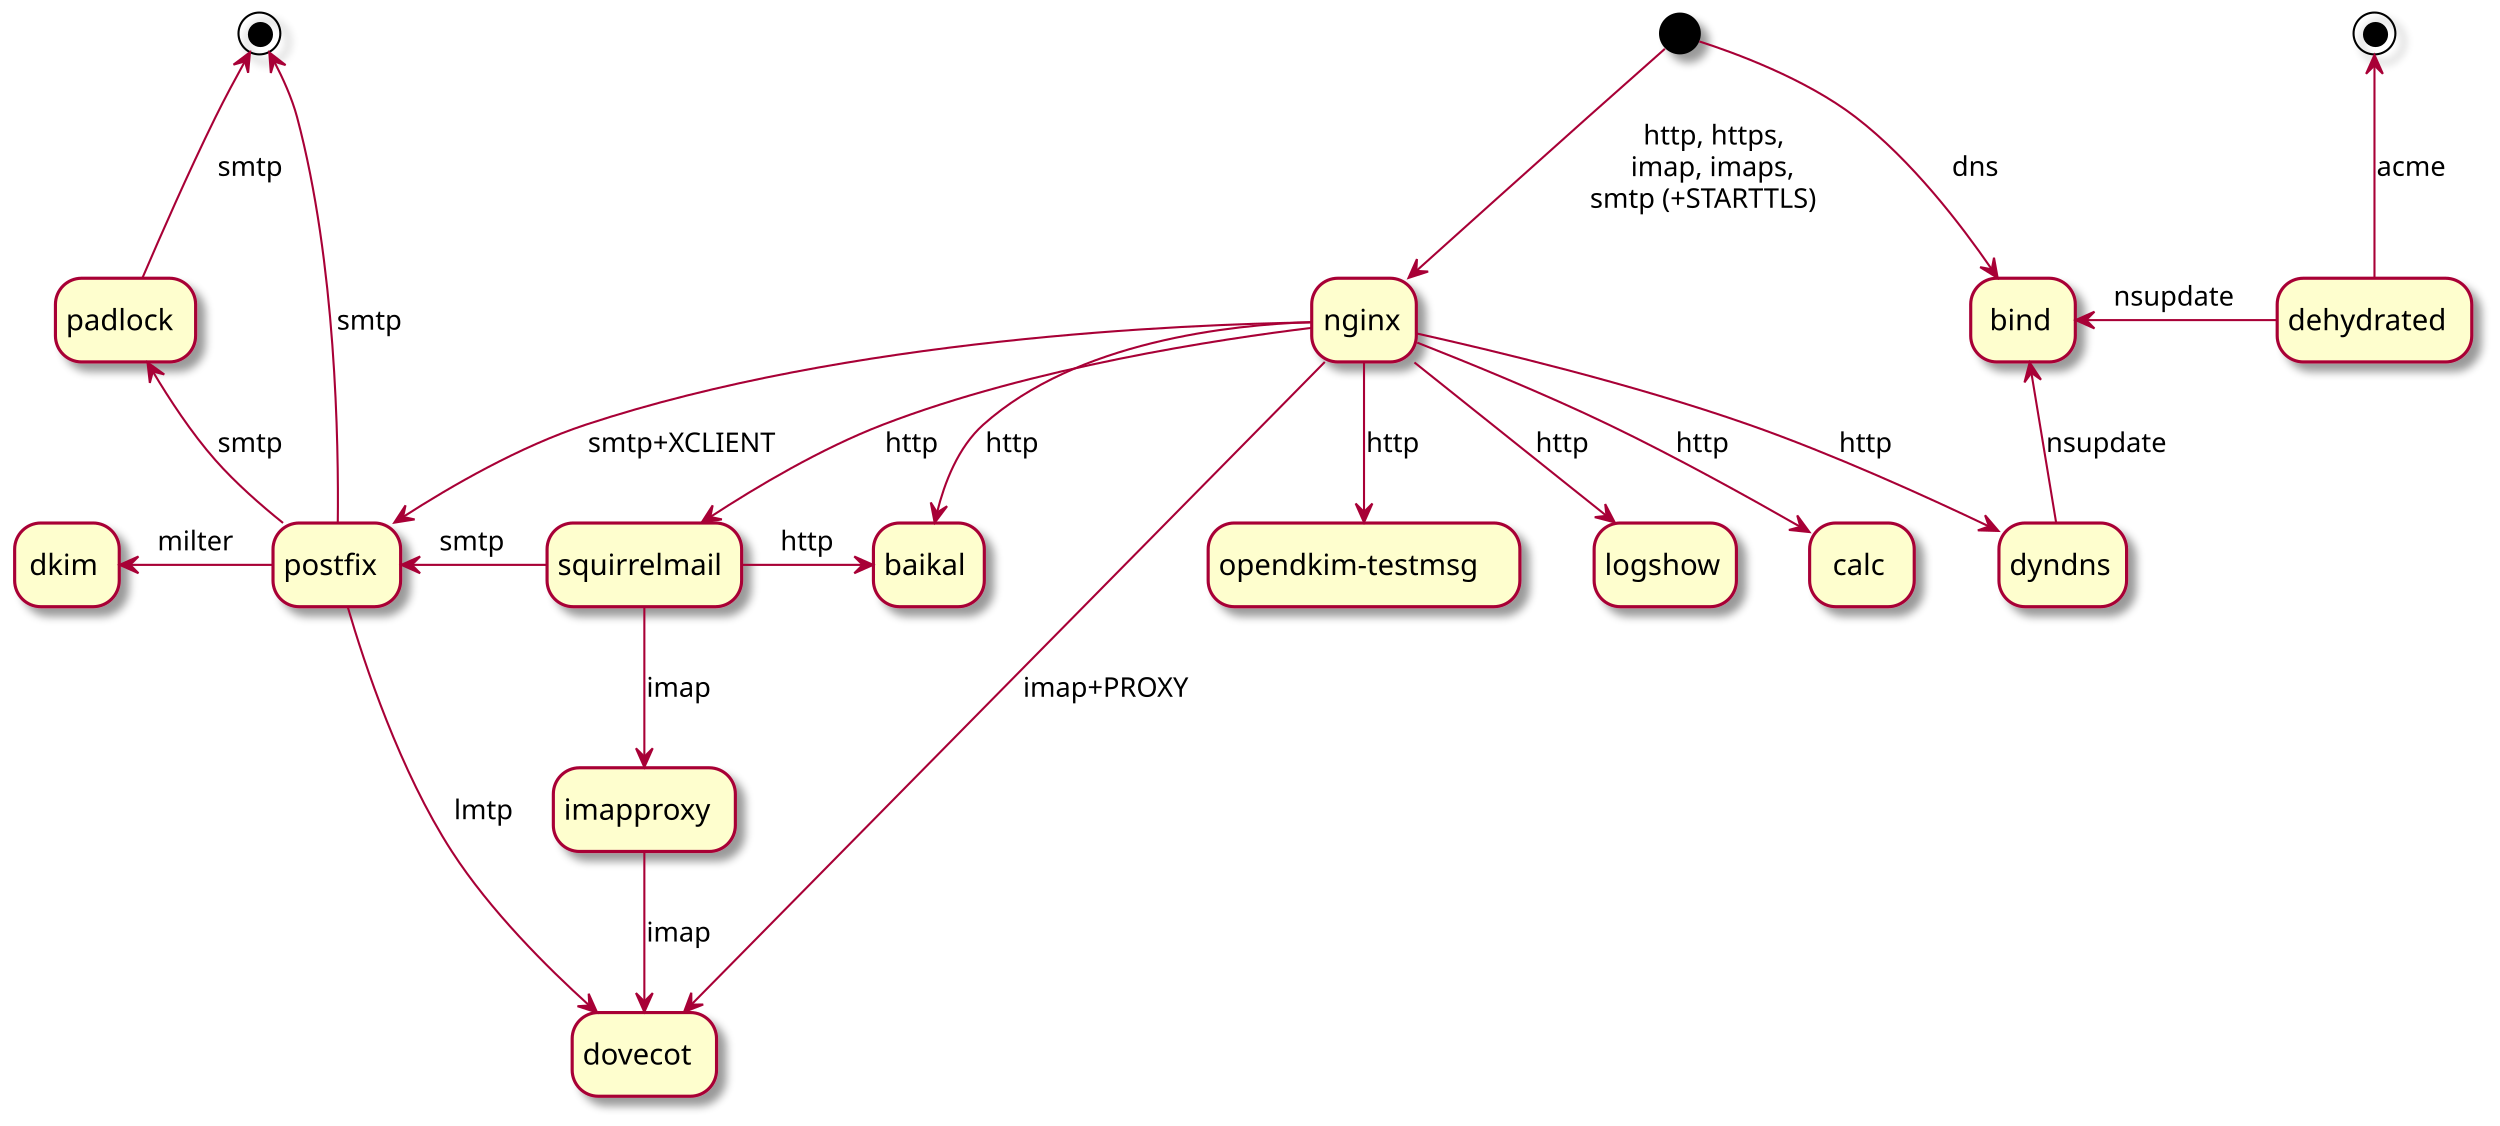
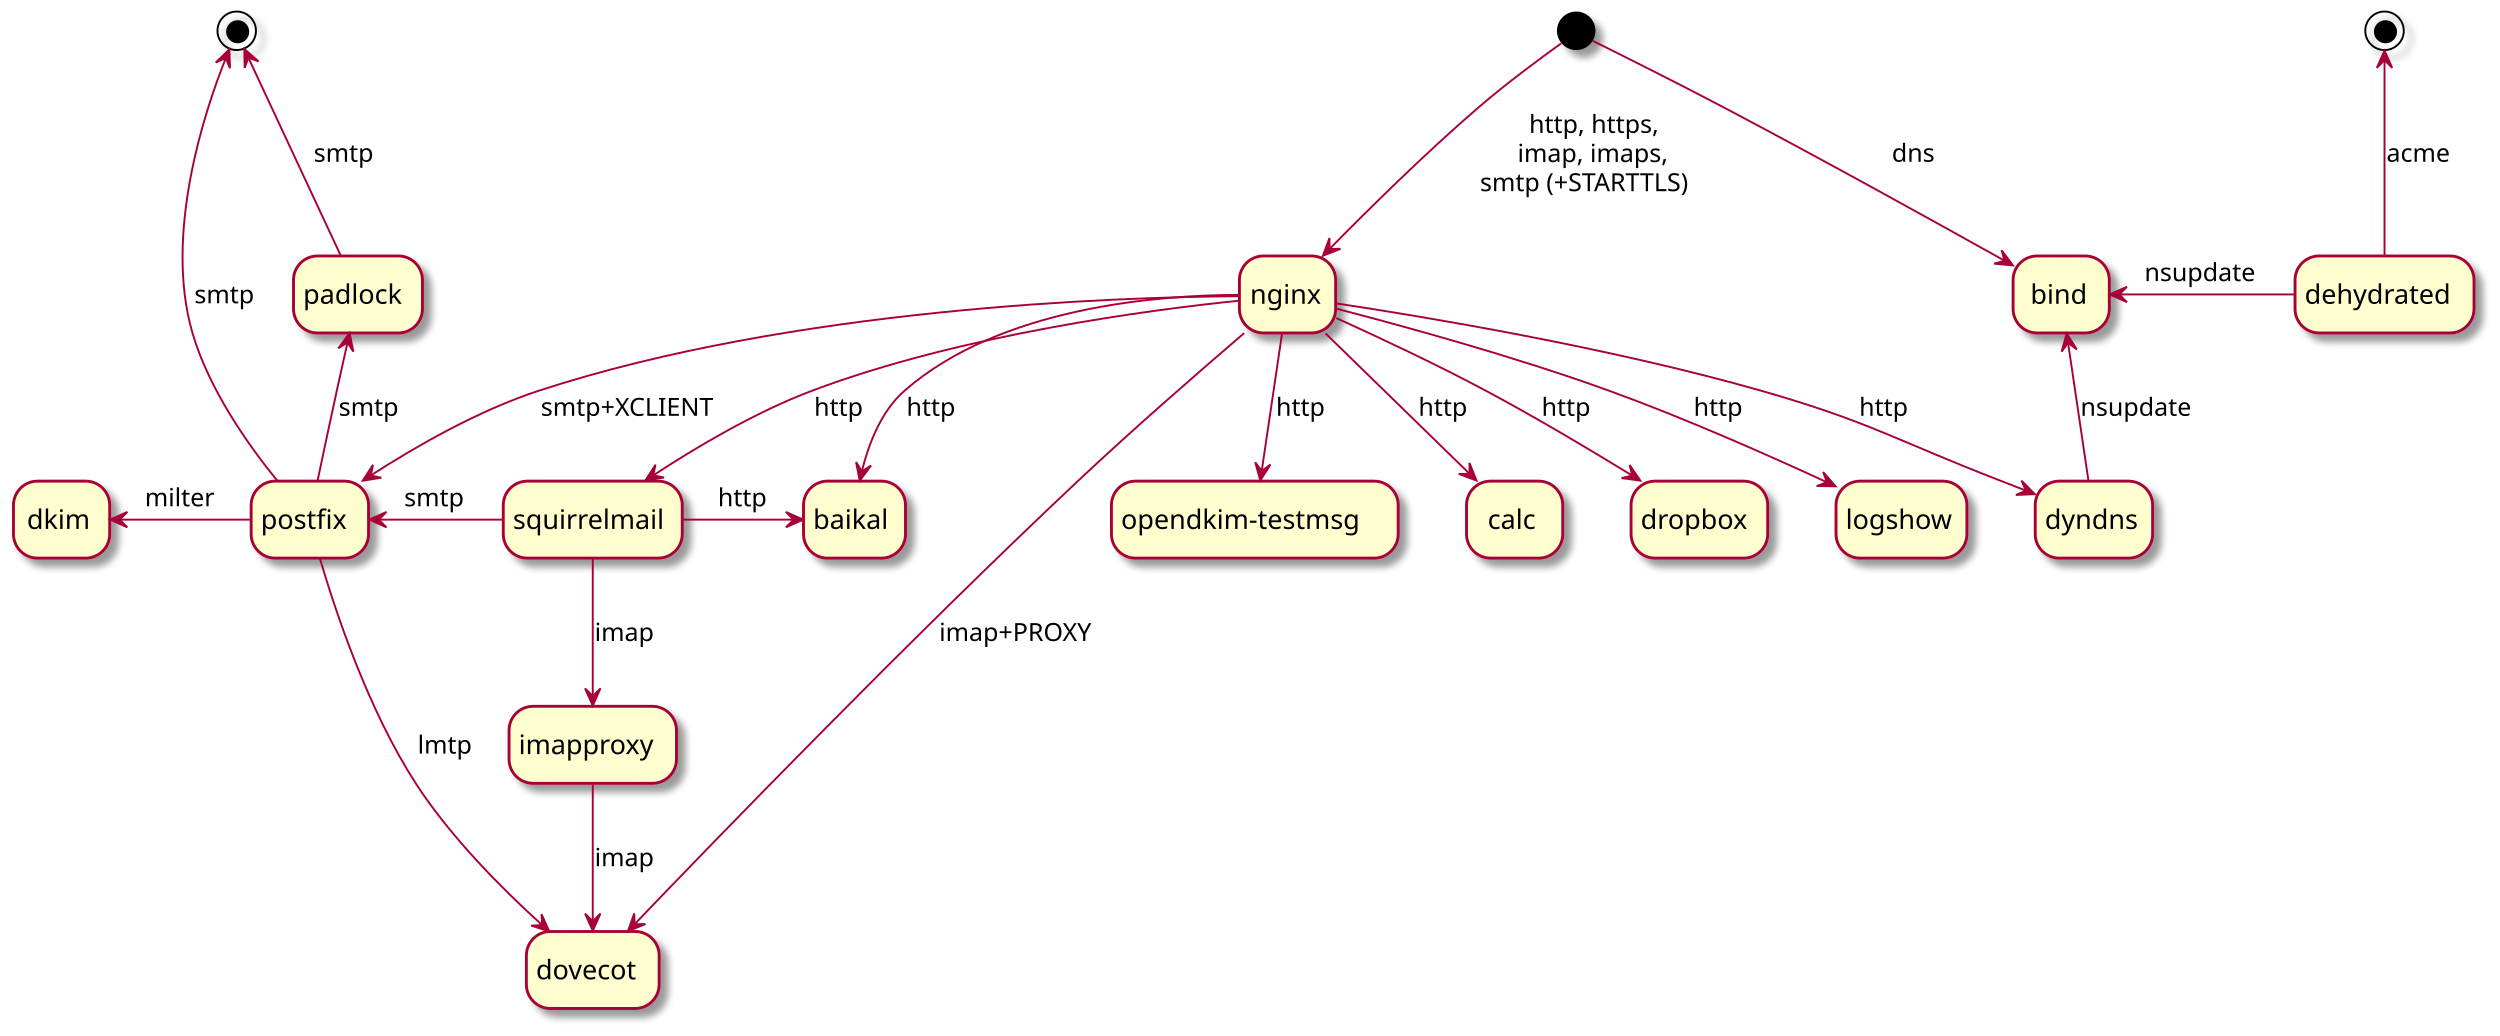
- <svg xmlns="http://www.w3.org/2000/svg" contentScriptType="application/ecmascript" contentStyleType="text/css" height="538px" preserveAspectRatio="none" style="width:1195px;height:538px;background:#FFFFFF;" version="1.1" viewBox="0 0 1195 538" width="1195px" zoomAndPan="magnify">
+ <svg xmlns="http://www.w3.org/2000/svg" contentScriptType="application/ecmascript" contentStyleType="text/css" height="538px" preserveAspectRatio="none" style="width:1299px;height:538px;background:#FFFFFF;" version="1.1" viewBox="0 0 1299 538" width="1299px" zoomAndPan="magnify">
  <defs>
-     <filter height="300%" id="f872g6vu48wwq" width="300%" x="-1" y="-1">
+     <filter height="300%" id="fv2dhcfu2vue9" width="300%" x="-1" y="-1">
      <feGaussianBlur result="blurOut" stdDeviation="2.0" />
      <feColorMatrix in="blurOut" result="blurOut2" type="matrix" values="0 0 0 0 0 0 0 0 0 0 0 0 0 0 0 0 0 0 .4 0" />
      <feOffset dx="4.0" dy="4.0" in="blurOut2" result="blurOut3" />
      <feBlend in="SourceGraphic" in2="blurOut3" mode="normal" />
    </filter>
  </defs>
  <g>
-     <ellipse cx="803" cy="16" fill="#000000" filter="url(#f872g6vu48wwq)" rx="10" ry="10" style="stroke:none;stroke-width:1.0;" />
-     <rect fill="#FEFECE" filter="url(#f872g6vu48wwq)" height="40" rx="12.5" ry="12.5" style="stroke:#A80036;stroke-width:1.5;" width="50" x="627" y="133" />
-     <text fill="#000000" font-family="sans-serif" font-size="14" lengthAdjust="spacing" textLength="39" x="632.5" y="157.847">nginx</text>
-     <rect fill="#FEFECE" filter="url(#f872g6vu48wwq)" height="40" rx="12.5" ry="12.5" style="stroke:#A80036;stroke-width:1.5;" width="50" x="942" y="133" />
-     <text fill="#000000" font-family="sans-serif" font-size="14" lengthAdjust="spacing" textLength="32" x="951" y="157.847">bind</text>
-     <rect fill="#FEFECE" filter="url(#f872g6vu48wwq)" height="40" rx="12.5" ry="12.5" style="stroke:#A80036;stroke-width:1.5;" width="61" x="955.5" y="250" />
-     <text fill="#000000" font-family="sans-serif" font-size="14" lengthAdjust="spacing" textLength="51" x="960.5" y="274.847">dyndns</text>
-     <rect fill="#FEFECE" filter="url(#f872g6vu48wwq)" height="40" rx="12.5" ry="12.5" style="stroke:#A80036;stroke-width:1.5;" width="61" x="130.5" y="250" />
+     <ellipse cx="819" cy="16" fill="#000000" filter="url(#fv2dhcfu2vue9)" rx="10" ry="10" style="stroke:none;stroke-width:1.0;" />
+     <rect fill="#FEFECE" filter="url(#fv2dhcfu2vue9)" height="40" rx="12.5" ry="12.5" style="stroke:#A80036;stroke-width:1.5;" width="50" x="644" y="133" />
+     <text fill="#000000" font-family="sans-serif" font-size="14" lengthAdjust="spacing" textLength="39" x="649.5" y="157.847">nginx</text>
+     <rect fill="#FEFECE" filter="url(#fv2dhcfu2vue9)" height="40" rx="12.5" ry="12.5" style="stroke:#A80036;stroke-width:1.5;" width="50" x="1046" y="133" />
+     <text fill="#000000" font-family="sans-serif" font-size="14" lengthAdjust="spacing" textLength="32" x="1055" y="157.847">bind</text>
+     <rect fill="#FEFECE" filter="url(#fv2dhcfu2vue9)" height="40" rx="12.5" ry="12.5" style="stroke:#A80036;stroke-width:1.5;" width="61" x="1057.5" y="250" />
+     <text fill="#000000" font-family="sans-serif" font-size="14" lengthAdjust="spacing" textLength="51" x="1062.5" y="274.847">dyndns</text>
+     <rect fill="#FEFECE" filter="url(#fv2dhcfu2vue9)" height="40" rx="12.5" ry="12.5" style="stroke:#A80036;stroke-width:1.5;" width="61" x="130.5" y="250" />
    <text fill="#000000" font-family="sans-serif" font-size="14" lengthAdjust="spacing" textLength="51" x="135.5" y="274.847">postfix</text>
-     <ellipse cx="124" cy="16" filter="url(#f872g6vu48wwq)" rx="10" ry="10" style="stroke:#000000;stroke-width:1.0;fill:none;" />
-     <ellipse cx="124.5" cy="16.5" fill="#000000" rx="6" ry="6" style="stroke:none;stroke-width:1.0;" />
-     <rect fill="#FEFECE" filter="url(#f872g6vu48wwq)" height="40" rx="12.5" ry="12.5" style="stroke:#A80036;stroke-width:1.5;" width="67" x="26.5" y="133" />
-     <text fill="#000000" font-family="sans-serif" font-size="14" lengthAdjust="spacing" textLength="57" x="31.5" y="157.847">padlock</text>
-     <rect fill="#FEFECE" filter="url(#f872g6vu48wwq)" height="40" rx="12.5" ry="12.5" style="stroke:#A80036;stroke-width:1.5;" width="50" x="7" y="250" />
+     <ellipse cx="123" cy="16" filter="url(#fv2dhcfu2vue9)" rx="10" ry="10" style="stroke:#000000;stroke-width:1.0;fill:none;" />
+     <ellipse cx="123.5" cy="16.5" fill="#000000" rx="6" ry="6" style="stroke:none;stroke-width:1.0;" />
+     <rect fill="#FEFECE" filter="url(#fv2dhcfu2vue9)" height="40" rx="12.5" ry="12.5" style="stroke:#A80036;stroke-width:1.5;" width="67" x="152.5" y="133" />
+     <text fill="#000000" font-family="sans-serif" font-size="14" lengthAdjust="spacing" textLength="57" x="157.5" y="157.847">padlock</text>
+     <rect fill="#FEFECE" filter="url(#fv2dhcfu2vue9)" height="40" rx="12.5" ry="12.5" style="stroke:#A80036;stroke-width:1.5;" width="50" x="7" y="250" />
    <text fill="#000000" font-family="sans-serif" font-size="14" lengthAdjust="spacing" textLength="36" x="14" y="274.847">dkim</text>
-     <rect fill="#FEFECE" filter="url(#f872g6vu48wwq)" height="40" rx="12.5" ry="12.5" style="stroke:#A80036;stroke-width:1.5;" width="69" x="273.5" y="484" />
+     <rect fill="#FEFECE" filter="url(#fv2dhcfu2vue9)" height="40" rx="12.5" ry="12.5" style="stroke:#A80036;stroke-width:1.5;" width="69" x="273.5" y="484" />
    <text fill="#000000" font-family="sans-serif" font-size="14" lengthAdjust="spacing" textLength="59" x="278.5" y="508.847">dovecot</text>
-     <rect fill="#FEFECE" filter="url(#f872g6vu48wwq)" height="40" rx="12.5" ry="12.5" style="stroke:#A80036;stroke-width:1.5;" width="87" x="264.5" y="367" />
+     <rect fill="#FEFECE" filter="url(#fv2dhcfu2vue9)" height="40" rx="12.5" ry="12.5" style="stroke:#A80036;stroke-width:1.5;" width="87" x="264.5" y="367" />
    <text fill="#000000" font-family="sans-serif" font-size="14" lengthAdjust="spacing" textLength="77" x="269.5" y="391.847">imapproxy</text>
-     <rect fill="#FEFECE" filter="url(#f872g6vu48wwq)" height="40" rx="12.5" ry="12.5" style="stroke:#A80036;stroke-width:1.5;" width="93" x="261.5" y="250" />
+     <rect fill="#FEFECE" filter="url(#fv2dhcfu2vue9)" height="40" rx="12.5" ry="12.5" style="stroke:#A80036;stroke-width:1.5;" width="93" x="261.5" y="250" />
    <text fill="#000000" font-family="sans-serif" font-size="14" lengthAdjust="spacing" textLength="83" x="266.5" y="274.847">squirrelmail</text>
-     <rect fill="#FEFECE" filter="url(#f872g6vu48wwq)" height="40" rx="12.5" ry="12.5" style="stroke:#A80036;stroke-width:1.5;" width="53" x="417.5" y="250" />
+     <rect fill="#FEFECE" filter="url(#fv2dhcfu2vue9)" height="40" rx="12.5" ry="12.5" style="stroke:#A80036;stroke-width:1.5;" width="53" x="417.5" y="250" />
    <text fill="#000000" font-family="sans-serif" font-size="14" lengthAdjust="spacing" textLength="43" x="422.5" y="274.847">baikal</text>
-     <rect fill="#FEFECE" filter="url(#f872g6vu48wwq)" height="40" rx="12.5" ry="12.5" style="stroke:#A80036;stroke-width:1.5;" width="149" x="577.5" y="250" />
+     <rect fill="#FEFECE" filter="url(#fv2dhcfu2vue9)" height="40" rx="12.5" ry="12.5" style="stroke:#A80036;stroke-width:1.5;" width="149" x="577.5" y="250" />
    <text fill="#000000" font-family="sans-serif" font-size="14" lengthAdjust="spacing" textLength="139" x="582.5" y="274.847">opendkim-testmsg</text>
-     <rect fill="#FEFECE" filter="url(#f872g6vu48wwq)" height="40" rx="12.5" ry="12.5" style="stroke:#A80036;stroke-width:1.5;" width="68" x="762" y="250" />
-     <text fill="#000000" font-family="sans-serif" font-size="14" lengthAdjust="spacing" textLength="58" x="767" y="274.847">logshow</text>
-     <rect fill="#FEFECE" filter="url(#f872g6vu48wwq)" height="40" rx="12.5" ry="12.5" style="stroke:#A80036;stroke-width:1.5;" width="50" x="865" y="250" />
-     <text fill="#000000" font-family="sans-serif" font-size="14" lengthAdjust="spacing" textLength="28" x="876" y="274.847">calc</text>
-     <ellipse cx="1135" cy="16" filter="url(#f872g6vu48wwq)" rx="10" ry="10" style="stroke:#000000;stroke-width:1.0;fill:none;" />
-     <ellipse cx="1135.5" cy="16.5" fill="#000000" rx="6" ry="6" style="stroke:none;stroke-width:1.0;" />
-     <rect fill="#FEFECE" filter="url(#f872g6vu48wwq)" height="40" rx="12.5" ry="12.5" style="stroke:#A80036;stroke-width:1.5;" width="93" x="1088.5" y="133" />
-     <text fill="#000000" font-family="sans-serif" font-size="14" lengthAdjust="spacing" textLength="83" x="1093.5" y="157.847">dehydrated</text>
-     <path d="M795.824,23.337 C787.105,31.042 771.951,44.45 759,56 C730.944,81.02 698.861,109.831 677.202,129.311 " fill="none" id="*start-to-nginx" style="stroke:#A80036;stroke-width:1.0;" />
-     <polygon fill="#A80036" points="673.283,132.837,682.65,129.793,677.001,129.494,677.3,123.845,673.283,132.837" style="stroke:#A80036;stroke-width:1.0;" />
-     <text fill="#000000" font-family="sans-serif" font-size="13" lengthAdjust="spacing" textLength="71" x="785.5" y="69.067">http, https,</text>
-     <text fill="#000000" font-family="sans-serif" font-size="13" lengthAdjust="spacing" textLength="83" x="779.5" y="84.2">imap, imaps,</text>
-     <text fill="#000000" font-family="sans-serif" font-size="13" lengthAdjust="spacing" textLength="122" x="760" y="99.332">smtp (+STARTTLS)</text>
-     <path d="M812.299,19.81 C828.604,25.049 862.907,37.48 887,56 C913.657,76.491 937.357,107.355 951.912,128.523 " fill="none" id="*start-to-bind" style="stroke:#A80036;stroke-width:1.0;" />
-     <polygon fill="#A80036" points="954.876,132.885,953.127,123.193,952.066,128.749,946.51,127.689,954.876,132.885" style="stroke:#A80036;stroke-width:1.0;" />
-     <text fill="#000000" font-family="sans-serif" font-size="13" lengthAdjust="spacing" textLength="23" x="933" y="84.067">dns</text>
-     <path d="M677.07,159.383 C712.83,167.351 780.319,183.467 836,203 C876.137,217.08 920.552,237.224 950.559,251.547 " fill="none" id="nginx-to-dyndns" style="stroke:#A80036;stroke-width:1.0;" />
-     <polygon fill="#A80036" points="955.248,253.794,948.861,246.297,950.739,251.633,945.403,253.512,955.248,253.794" style="stroke:#A80036;stroke-width:1.0;" />
-     <text fill="#000000" font-family="sans-serif" font-size="13" lengthAdjust="spacing" textLength="26" x="879" y="216.067">http</text>
-     <path d="M971.039,178.445 C974.551,199.705 979.572,230.096 982.809,249.689 " fill="none" id="bind-backto-dyndns" style="stroke:#A80036;stroke-width:1.0;" />
-     <polygon fill="#A80036" points="970.18,173.248,967.702,182.78,970.996,178.181,975.595,181.475,970.18,173.248" style="stroke:#A80036;stroke-width:1.0;" />
-     <text fill="#000000" font-family="sans-serif" font-size="13" lengthAdjust="spacing" textLength="60" x="978" y="216.067">nsupdate</text>
-     <path d="M626.916,154.104 C565.911,155.034 405.579,161.569 280,203 C248.53,213.382 215.82,232.202 192.677,247.096 " fill="none" id="nginx-to-postfix" style="stroke:#A80036;stroke-width:1.0;" />
-     <polygon fill="#A80036" points="188.469,249.828,198.196,248.282,192.663,247.106,193.84,241.572,188.469,249.828" style="stroke:#A80036;stroke-width:1.0;" />
+     <rect fill="#FEFECE" filter="url(#fv2dhcfu2vue9)" height="40" rx="12.5" ry="12.5" style="stroke:#A80036;stroke-width:1.5;" width="50" x="762" y="250" />
+     <text fill="#000000" font-family="sans-serif" font-size="14" lengthAdjust="spacing" textLength="28" x="773" y="274.847">calc</text>
+     <rect fill="#FEFECE" filter="url(#fv2dhcfu2vue9)" height="40" rx="12.5" ry="12.5" style="stroke:#A80036;stroke-width:1.5;" width="71" x="847.5" y="250" />
+     <text fill="#000000" font-family="sans-serif" font-size="14" lengthAdjust="spacing" textLength="61" x="852.5" y="274.847">dropbox</text>
+     <rect fill="#FEFECE" filter="url(#fv2dhcfu2vue9)" height="40" rx="12.5" ry="12.5" style="stroke:#A80036;stroke-width:1.5;" width="68" x="954" y="250" />
+     <text fill="#000000" font-family="sans-serif" font-size="14" lengthAdjust="spacing" textLength="58" x="959" y="274.847">logshow</text>
+     <ellipse cx="1239" cy="16" filter="url(#fv2dhcfu2vue9)" rx="10" ry="10" style="stroke:#000000;stroke-width:1.0;fill:none;" />
+     <ellipse cx="1239.5" cy="16.5" fill="#000000" rx="6" ry="6" style="stroke:none;stroke-width:1.0;" />
+     <rect fill="#FEFECE" filter="url(#fv2dhcfu2vue9)" height="40" rx="12.5" ry="12.5" style="stroke:#A80036;stroke-width:1.5;" width="93" x="1192.5" y="133" />
+     <text fill="#000000" font-family="sans-serif" font-size="14" lengthAdjust="spacing" textLength="83" x="1197.5" y="157.847">dehydrated</text>
+     <path d="M811.176,22.543 C800.972,29.871 782.69,43.337 768,56 C740.459,79.741 710.752,109.101 691.143,129.057 " fill="none" id="*start-to-nginx" style="stroke:#A80036;stroke-width:1.0;" />
+     <polygon fill="#A80036" points="687.359,132.918,696.515,129.29,690.859,129.347,690.802,123.69,687.359,132.918" style="stroke:#A80036;stroke-width:1.0;" />
+     <text fill="#000000" font-family="sans-serif" font-size="13" lengthAdjust="spacing" textLength="71" x="794.5" y="69.067">http, https,</text>
+     <text fill="#000000" font-family="sans-serif" font-size="13" lengthAdjust="spacing" textLength="83" x="788.5" y="84.2">imap, imaps,</text>
+     <text fill="#000000" font-family="sans-serif" font-size="13" lengthAdjust="spacing" textLength="122" x="769" y="99.332">smtp (+STARTTLS)</text>
+     <path d="M827.593,21.237 C841.87,28.302 871.346,42.999 896,56 C947.483,83.15 1006.74,115.998 1041.41,135.38 " fill="none" id="*start-to-bind" style="stroke:#A80036;stroke-width:1.0;" />
+     <polygon fill="#A80036" points="1045.93,137.908,1040.03,130.022,1041.567,135.466,1036.123,137.002,1045.93,137.908" style="stroke:#A80036;stroke-width:1.0;" />
+     <text fill="#000000" font-family="sans-serif" font-size="13" lengthAdjust="spacing" textLength="23" x="983" y="84.067">dns</text>
+     <path d="M694.112,157.615 C738.98,164.379 835.649,180.343 915,203 C972.072,219.296 984.627,228.632 1040,250 C1044.03,251.554 1048.24,253.195 1052.42,254.837 " fill="none" id="nginx-to-dyndns" style="stroke:#A80036;stroke-width:1.0;" />
+     <polygon fill="#A80036" points="1057.3,256.758,1050.387,249.743,1052.647,254.929,1047.461,257.189,1057.3,256.758" style="stroke:#A80036;stroke-width:1.0;" />
+     <text fill="#000000" font-family="sans-serif" font-size="13" lengthAdjust="spacing" textLength="26" x="966" y="216.067">http</text>
+     <path d="M1074.61,178.445 C1077.76,199.705 1082.25,230.096 1085.15,249.689 " fill="none" id="bind-backto-dyndns" style="stroke:#A80036;stroke-width:1.0;" />
+     <polygon fill="#A80036" points="1073.85,173.248,1071.21,182.737,1074.582,178.194,1079.124,181.565,1073.85,173.248" style="stroke:#A80036;stroke-width:1.0;" />
+     <text fill="#000000" font-family="sans-serif" font-size="13" lengthAdjust="spacing" textLength="60" x="1081" y="216.067">nsupdate</text>
+     <path d="M643.708,153.905 C580.64,154.362 411.991,159.868 280,203 C248.501,213.293 215.794,232.121 192.659,247.041 " fill="none" id="nginx-to-postfix" style="stroke:#A80036;stroke-width:1.0;" />
+     <polygon fill="#A80036" points="188.453,249.779,198.178,248.224,192.644,247.052,193.815,241.518,188.453,249.779" style="stroke:#A80036;stroke-width:1.0;" />
    <text fill="#000000" font-family="sans-serif" font-size="13" lengthAdjust="spacing" textLength="96" x="281" y="216.067">smtp+XCLIENT</text>
-     <path d="M73.054,177.569 C80.885,190.719 91.533,207.014 103,220 C112.598,230.869 124.656,241.444 135.288,249.972 " fill="none" id="padlock-backto-postfix" style="stroke:#A80036;stroke-width:1.0;" />
-     <polygon fill="#A80036" points="70.509,173.24,71.622,183.026,73.043,177.55,78.519,178.971,70.509,173.24" style="stroke:#A80036;stroke-width:1.0;" />
-     <text fill="#000000" font-family="sans-serif" font-size="13" lengthAdjust="spacing" textLength="33" x="104" y="216.067">smtp</text>
-     <path d="M131.269,29.802 C135.127,37.218 139.564,46.867 142,56 C160.564,125.591 161.903,212.03 161.463,249.817 " fill="none" id="postfix1-backto-postfix" style="stroke:#A80036;stroke-width:1.0;" />
-     <polygon fill="#A80036" points="128.721,25.058,129.455,34.88,131.086,29.463,136.503,31.095,128.721,25.058" style="stroke:#A80036;stroke-width:1.0;" />
-     <text fill="#000000" font-family="sans-serif" font-size="13" lengthAdjust="spacing" textLength="33" x="161" y="157.567">smtp</text>
-     <path d="M117.037,29.378 C112.832,36.986 107.445,46.973 103,56 C90.093,82.214 76.523,113.161 68.16,132.684 " fill="none" id="postfix1-backto-padlock" style="stroke:#A80036;stroke-width:1.0;" />
-     <polygon fill="#A80036" points="119.483,24.978,111.613,30.9,117.053,29.348,118.605,34.788,119.483,24.978" style="stroke:#A80036;stroke-width:1.0;" />
-     <text fill="#000000" font-family="sans-serif" font-size="13" lengthAdjust="spacing" textLength="33" x="104" y="84.067">smtp</text>
+     <path d="M180.474,178.35 C178.706,186.213 176.753,194.972 175,203 C171.553,218.792 167.754,236.737 164.984,249.925 " fill="none" id="padlock-backto-postfix" style="stroke:#A80036;stroke-width:1.0;" />
+     <polygon fill="#A80036" points="181.664,173.07,175.784,180.971,180.565,177.948,183.589,182.729,181.664,173.07" style="stroke:#A80036;stroke-width:1.0;" />
+     <text fill="#000000" font-family="sans-serif" font-size="13" lengthAdjust="spacing" textLength="33" x="176" y="216.067">smtp</text>
+     <path d="M117.301,30.279 C106.417,57.527 85.03,121.527 100,173 C108.548,202.39 129.107,231.383 143.999,249.686 " fill="none" id="postfix1-backto-postfix" style="stroke:#A80036;stroke-width:1.0;" />
+     <polygon fill="#A80036" points="119.2,25.63,112.095,32.451,117.31,30.259,119.502,35.474,119.2,25.63" style="stroke:#A80036;stroke-width:1.0;" />
+     <text fill="#000000" font-family="sans-serif" font-size="13" lengthAdjust="spacing" textLength="33" x="101" y="157.567">smtp</text>
+     <path d="M129.123,30.12 C140.276,54.021 163.953,104.756 176.965,132.64 " fill="none" id="postfix1-backto-padlock" style="stroke:#A80036;stroke-width:1.0;" />
+     <polygon fill="#A80036" points="126.941,25.445,127.123,35.292,129.056,29.976,134.372,31.909,126.941,25.445" style="stroke:#A80036;stroke-width:1.0;" />
+     <text fill="#000000" font-family="sans-serif" font-size="13" lengthAdjust="spacing" textLength="33" x="163" y="84.067">smtp</text>
    <path d="M62.25,270 C82.781,270 109.832,270 130.43,270 " fill="none" id="dkim-backto-postfix" style="stroke:#A80036;stroke-width:1.0;" />
    <polygon fill="#A80036" points="57.179,270,66.179,274,62.179,270,66.179,266,57.179,270" style="stroke:#A80036;stroke-width:1.0;" />
    <text fill="#000000" font-family="sans-serif" font-size="13" lengthAdjust="spacing" textLength="37" x="75.25" y="263.067">milter</text>
    <path d="M166.213,290.121 C174.214,317.482 191.237,368.722 216,407 C234.221,435.165 261.399,462.286 281.494,480.475 " fill="none" id="postfix-to-dovecot" style="stroke:#A80036;stroke-width:1.0;" />
    <polygon fill="#A80036" points="285.414,483.991,281.385,475.004,281.692,480.652,276.043,480.959,285.414,483.991" style="stroke:#A80036;stroke-width:1.0;" />
    <text fill="#000000" font-family="sans-serif" font-size="13" lengthAdjust="spacing" textLength="29" x="217" y="391.567">lmtp</text>
-     <path d="M633.261,173.012 C574.562,232.563 394.381,415.363 330.636,480.035 " fill="none" id="nginx-to-dovecot" style="stroke:#A80036;stroke-width:1.0;" />
-     <polygon fill="#A80036" points="326.967,483.757,336.134,480.157,330.477,480.197,330.437,474.54,326.967,483.757" style="stroke:#A80036;stroke-width:1.0;" />
-     <text fill="#000000" font-family="sans-serif" font-size="13" lengthAdjust="spacing" textLength="86" x="489" y="333.067">imap+PROXY</text>
+     <path d="M646.492,173.073 C624.181,192.152 589.207,222.532 560,250 C472.368,332.414 372.798,435.251 329.737,480.199 " fill="none" id="nginx-to-dovecot" style="stroke:#A80036;stroke-width:1.0;" />
+     <polygon fill="#A80036" points="326.241,483.851,335.354,480.114,329.698,480.238,329.574,474.583,326.241,483.851" style="stroke:#A80036;stroke-width:1.0;" />
+     <text fill="#000000" font-family="sans-serif" font-size="13" lengthAdjust="spacing" textLength="86" x="488" y="333.067">imap+PROXY</text>
    <path d="M308,407.248 C308,426.818 308,457.207 308,478.487 " fill="none" id="imapproxy-to-dovecot" style="stroke:#A80036;stroke-width:1.0;" />
    <polygon fill="#A80036" points="308,483.689,312,474.689,308,478.689,304,474.689,308,483.689" style="stroke:#A80036;stroke-width:1.0;" />
    <text fill="#000000" font-family="sans-serif" font-size="13" lengthAdjust="spacing" textLength="32" x="309" y="450.067">imap</text>
    <path d="M197.142,270 C216.489,270 240.541,270 261.292,270 " fill="none" id="postfix-backto-squirrelmail" style="stroke:#A80036;stroke-width:1.0;" />
    <polygon fill="#A80036" points="191.816,270,200.816,274,196.816,270,200.816,266,191.816,270" style="stroke:#A80036;stroke-width:1.0;" />
    <text fill="#000000" font-family="sans-serif" font-size="13" lengthAdjust="spacing" textLength="33" x="210" y="263.067">smtp</text>
    <path d="M308,290.248 C308,309.818 308,340.207 308,361.487 " fill="none" id="squirrelmail-to-imapproxy" style="stroke:#A80036;stroke-width:1.0;" />
    <polygon fill="#A80036" points="308,366.689,312,357.689,308,361.689,304,357.689,308,366.689" style="stroke:#A80036;stroke-width:1.0;" />
    <text fill="#000000" font-family="sans-serif" font-size="13" lengthAdjust="spacing" textLength="32" x="309" y="333.067">imap</text>
    <path d="M354.803,270 C373.744,270 395.121,270 412.199,270 " fill="none" id="squirrelmail-to-baikal" style="stroke:#A80036;stroke-width:1.0;" />
    <polygon fill="#A80036" points="417.354,270,408.354,266,412.354,270,408.354,274,417.354,270" style="stroke:#A80036;stroke-width:1.0;" />
    <text fill="#000000" font-family="sans-serif" font-size="13" lengthAdjust="spacing" textLength="26" x="373" y="263.067">http</text>
-     <path d="M626.756,156.742 C583.615,162.002 493.443,175.508 422,203 C392.586,214.319 361.804,232.578 339.651,247.025 " fill="none" id="nginx-to-squirrelmail" style="stroke:#A80036;stroke-width:1.0;" />
-     <polygon fill="#A80036" points="335.338,249.86,345.056,248.261,339.517,247.114,340.663,241.575,335.338,249.86" style="stroke:#A80036;stroke-width:1.0;" />
+     <path d="M643.712,156.252 C598.137,160.908 499.73,173.714 422,203 C392.507,214.112 361.731,232.387 339.6,246.892 " fill="none" id="nginx-to-squirrelmail" style="stroke:#A80036;stroke-width:1.0;" />
+     <polygon fill="#A80036" points="335.292,249.74,345.006,248.114,339.463,246.983,340.595,241.44,335.292,249.74" style="stroke:#A80036;stroke-width:1.0;" />
    <text fill="#000000" font-family="sans-serif" font-size="13" lengthAdjust="spacing" textLength="26" x="423" y="216.067">http</text>
-     <path d="M626.935,153.947 C588.468,155.205 514.652,163.1 470,203 C457.977,213.743 451.452,230.76 447.945,244.824 " fill="none" id="nginx-to-baikal" style="stroke:#A80036;stroke-width:1.0;" />
-     <polygon fill="#A80036" points="446.785,249.854,452.704,241.982,447.908,244.982,444.908,240.186,446.785,249.854" style="stroke:#A80036;stroke-width:1.0;" />
+     <path d="M643.675,153.216 C602.296,153.31 519.821,159.438 470,203 C457.862,213.613 451.339,230.633 447.862,244.73 " fill="none" id="nginx-to-baikal" style="stroke:#A80036;stroke-width:1.0;" />
+     <polygon fill="#A80036" points="446.715,249.775,452.613,241.888,447.825,244.9,444.813,240.112,446.715,249.775" style="stroke:#A80036;stroke-width:1.0;" />
    <text fill="#000000" font-family="sans-serif" font-size="13" lengthAdjust="spacing" textLength="26" x="471" y="216.067">http</text>
-     <path d="M676.102,173.248 C701.334,193.399 740.928,225.019 767.646,246.356 " fill="none" id="nginx-to-logshow" style="stroke:#A80036;stroke-width:1.0;" />
-     <polygon fill="#A80036" points="771.819,249.689,767.282,240.947,767.912,246.569,762.29,247.199,771.819,249.689" style="stroke:#A80036;stroke-width:1.0;" />
-     <text fill="#000000" font-family="sans-serif" font-size="13" lengthAdjust="spacing" textLength="26" x="734" y="216.067">http</text>
-     <path d="M677.437,163.777 C701.363,173.179 738.036,188.12 769,203 C800.877,218.319 836.279,237.949 860.51,251.806 " fill="none" id="nginx-to-calc" style="stroke:#A80036;stroke-width:1.0;" />
-     <polygon fill="#A80036" points="864.901,254.324,859.082,246.378,860.563,251.837,855.104,253.318,864.901,254.324" style="stroke:#A80036;stroke-width:1.0;" />
+     <path d="M688.751,173.248 C709.341,193.316 741.605,224.759 763.494,246.092 " fill="none" id="nginx-to-calc" style="stroke:#A80036;stroke-width:1.0;" />
+     <polygon fill="#A80036" points="767.185,249.689,763.533,240.542,763.605,246.199,757.948,246.271,767.185,249.689" style="stroke:#A80036;stroke-width:1.0;" />
+     <text fill="#000000" font-family="sans-serif" font-size="13" lengthAdjust="spacing" textLength="26" x="737" y="216.067">http</text>
+     <path d="M694.298,165.244 C715.348,174.788 745.97,189.108 772,203 C797.852,216.797 826.241,233.71 847.837,246.961 " fill="none" id="nginx-to-dropbox" style="stroke:#A80036;stroke-width:1.0;" />
+     <polygon fill="#A80036" points="852.339,249.73,846.77,241.607,848.08,247.11,842.577,248.421,852.339,249.73" style="stroke:#A80036;stroke-width:1.0;" />
    <text fill="#000000" font-family="sans-serif" font-size="13" lengthAdjust="spacing" textLength="26" x="801" y="216.067">http</text>
-     <path d="M652,173.248 C652,192.818 652,223.207 652,244.487 " fill="none" id="nginx-to-opendkimtestmsg" style="stroke:#A80036;stroke-width:1.0;" />
-     <polygon fill="#A80036" points="652,249.689,656,240.689,652,244.689,648,240.689,652,249.689" style="stroke:#A80036;stroke-width:1.0;" />
-     <text fill="#000000" font-family="sans-serif" font-size="13" lengthAdjust="spacing" textLength="26" x="653" y="216.067">http</text>
-     <path d="M997.386,153 C1022.75,153 1059.31,153 1088.37,153 " fill="none" id="bind-backto-dehydrated" style="stroke:#A80036;stroke-width:1.0;" />
-     <polygon fill="#A80036" points="992.151,153,1001.151,157,997.151,153,1001.151,149,992.151,153" style="stroke:#A80036;stroke-width:1.0;" />
-     <text fill="#000000" font-family="sans-serif" font-size="13" lengthAdjust="spacing" textLength="60" x="1010.25" y="146.067">nsupdate</text>
-     <path d="M1135,31.379 C1135,55.857 1135,105.625 1135,132.962 " fill="none" id="dehydrated1-backto-dehydrated" style="stroke:#A80036;stroke-width:1.0;" />
-     <polygon fill="#A80036" points="1135,26.279,1131,35.279,1135,31.279,1139,35.279,1135,26.279" style="stroke:#A80036;stroke-width:1.0;" />
-     <text fill="#000000" font-family="sans-serif" font-size="13" lengthAdjust="spacing" textLength="36" x="1136" y="84.067">acme</text>
+     <path d="M694.211,160.35 C727.183,168.893 786.568,185.095 836,203 C875.156,217.183 918.63,236.429 949.019,250.477 " fill="none" id="nginx-to-logshow" style="stroke:#A80036;stroke-width:1.0;" />
+     <polygon fill="#A80036" points="953.782,252.686,947.301,245.27,949.246,250.582,943.934,252.527,953.782,252.686" style="stroke:#A80036;stroke-width:1.0;" />
+     <text fill="#000000" font-family="sans-serif" font-size="13" lengthAdjust="spacing" textLength="26" x="880" y="216.067">http</text>
+     <path d="M666.155,173.248 C663.262,192.818 658.769,223.207 655.624,244.487 " fill="none" id="nginx-to-opendkimtestmsg" style="stroke:#A80036;stroke-width:1.0;" />
+     <polygon fill="#A80036" points="654.855,249.689,660.126,241.369,655.585,244.743,652.212,240.201,654.855,249.689" style="stroke:#A80036;stroke-width:1.0;" />
+     <text fill="#000000" font-family="sans-serif" font-size="13" lengthAdjust="spacing" textLength="26" x="663" y="216.067">http</text>
+     <path d="M1101.39,153 C1126.75,153 1163.31,153 1192.37,153 " fill="none" id="bind-backto-dehydrated" style="stroke:#A80036;stroke-width:1.0;" />
+     <polygon fill="#A80036" points="1096.15,153,1105.15,157,1101.15,153,1105.15,149,1096.15,153" style="stroke:#A80036;stroke-width:1.0;" />
+     <text fill="#000000" font-family="sans-serif" font-size="13" lengthAdjust="spacing" textLength="60" x="1114.25" y="146.067">nsupdate</text>
+     <path d="M1239,31.379 C1239,55.857 1239,105.625 1239,132.962 " fill="none" id="dehydrated1-backto-dehydrated" style="stroke:#A80036;stroke-width:1.0;" />
+     <polygon fill="#A80036" points="1239,26.279,1235,35.279,1239,31.279,1243,35.279,1239,26.279" style="stroke:#A80036;stroke-width:1.0;" />
+     <text fill="#000000" font-family="sans-serif" font-size="13" lengthAdjust="spacing" textLength="36" x="1240" y="84.067">acme</text>
  </g>
</svg>
